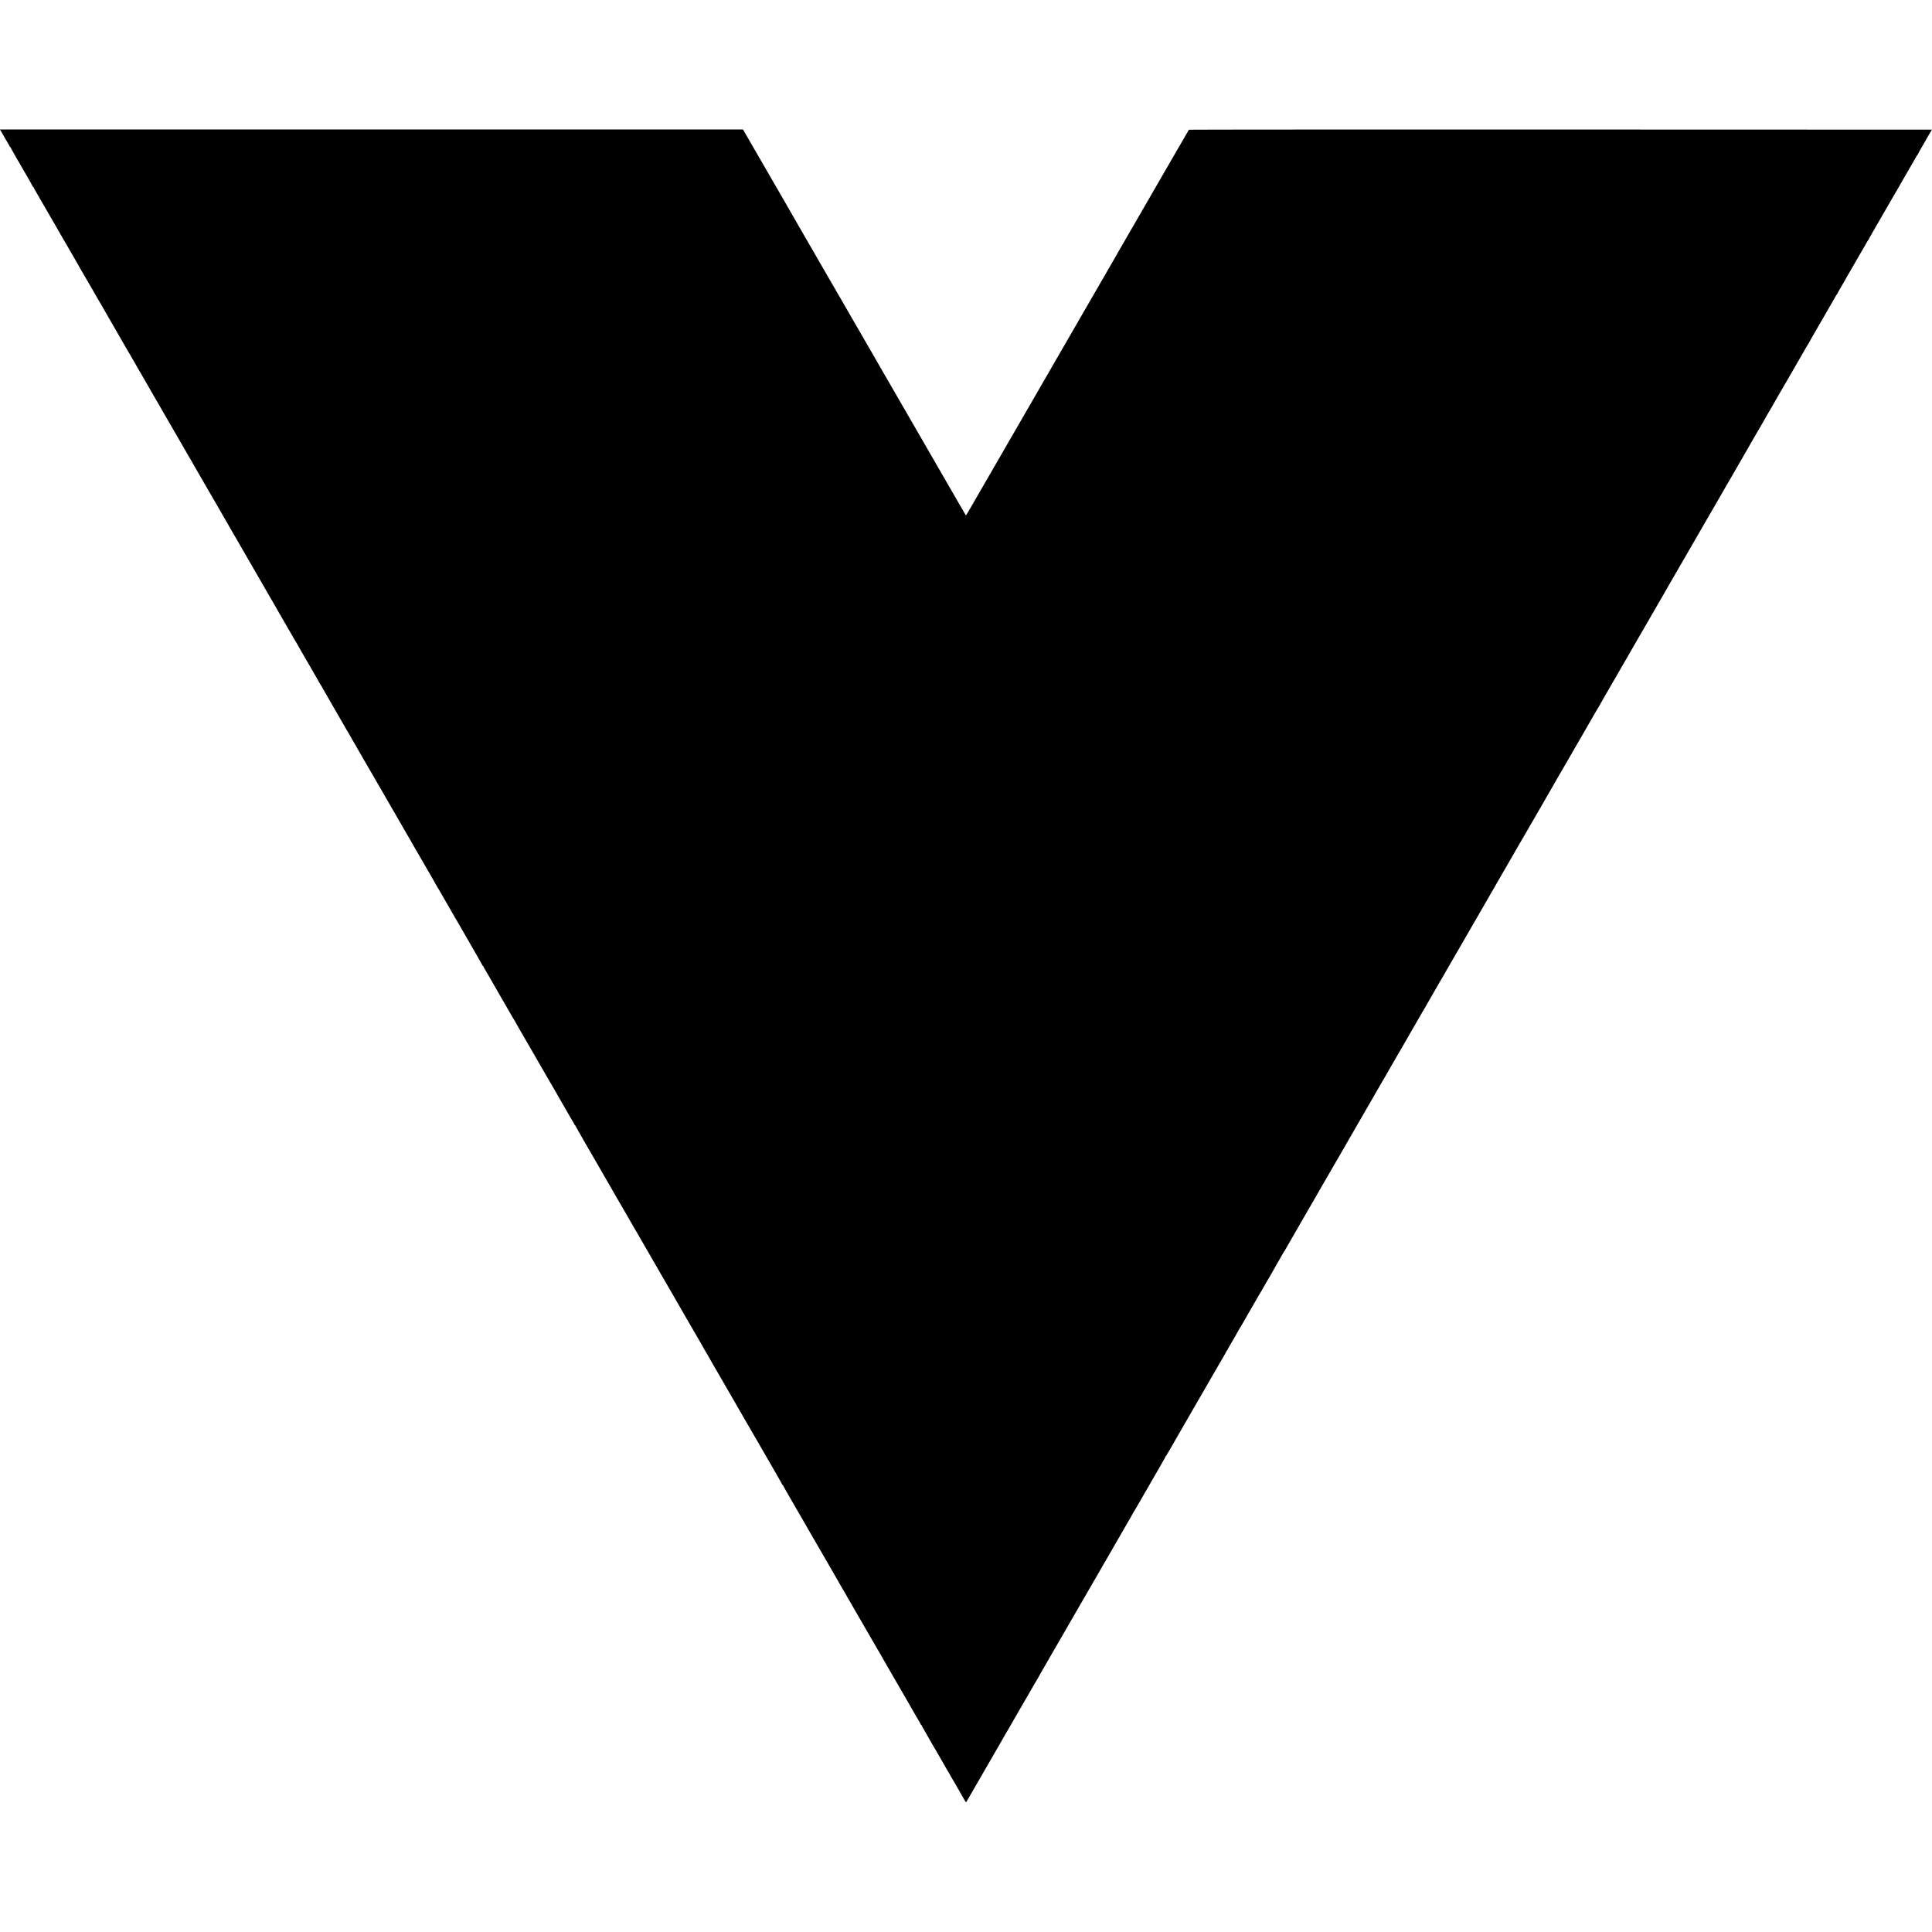
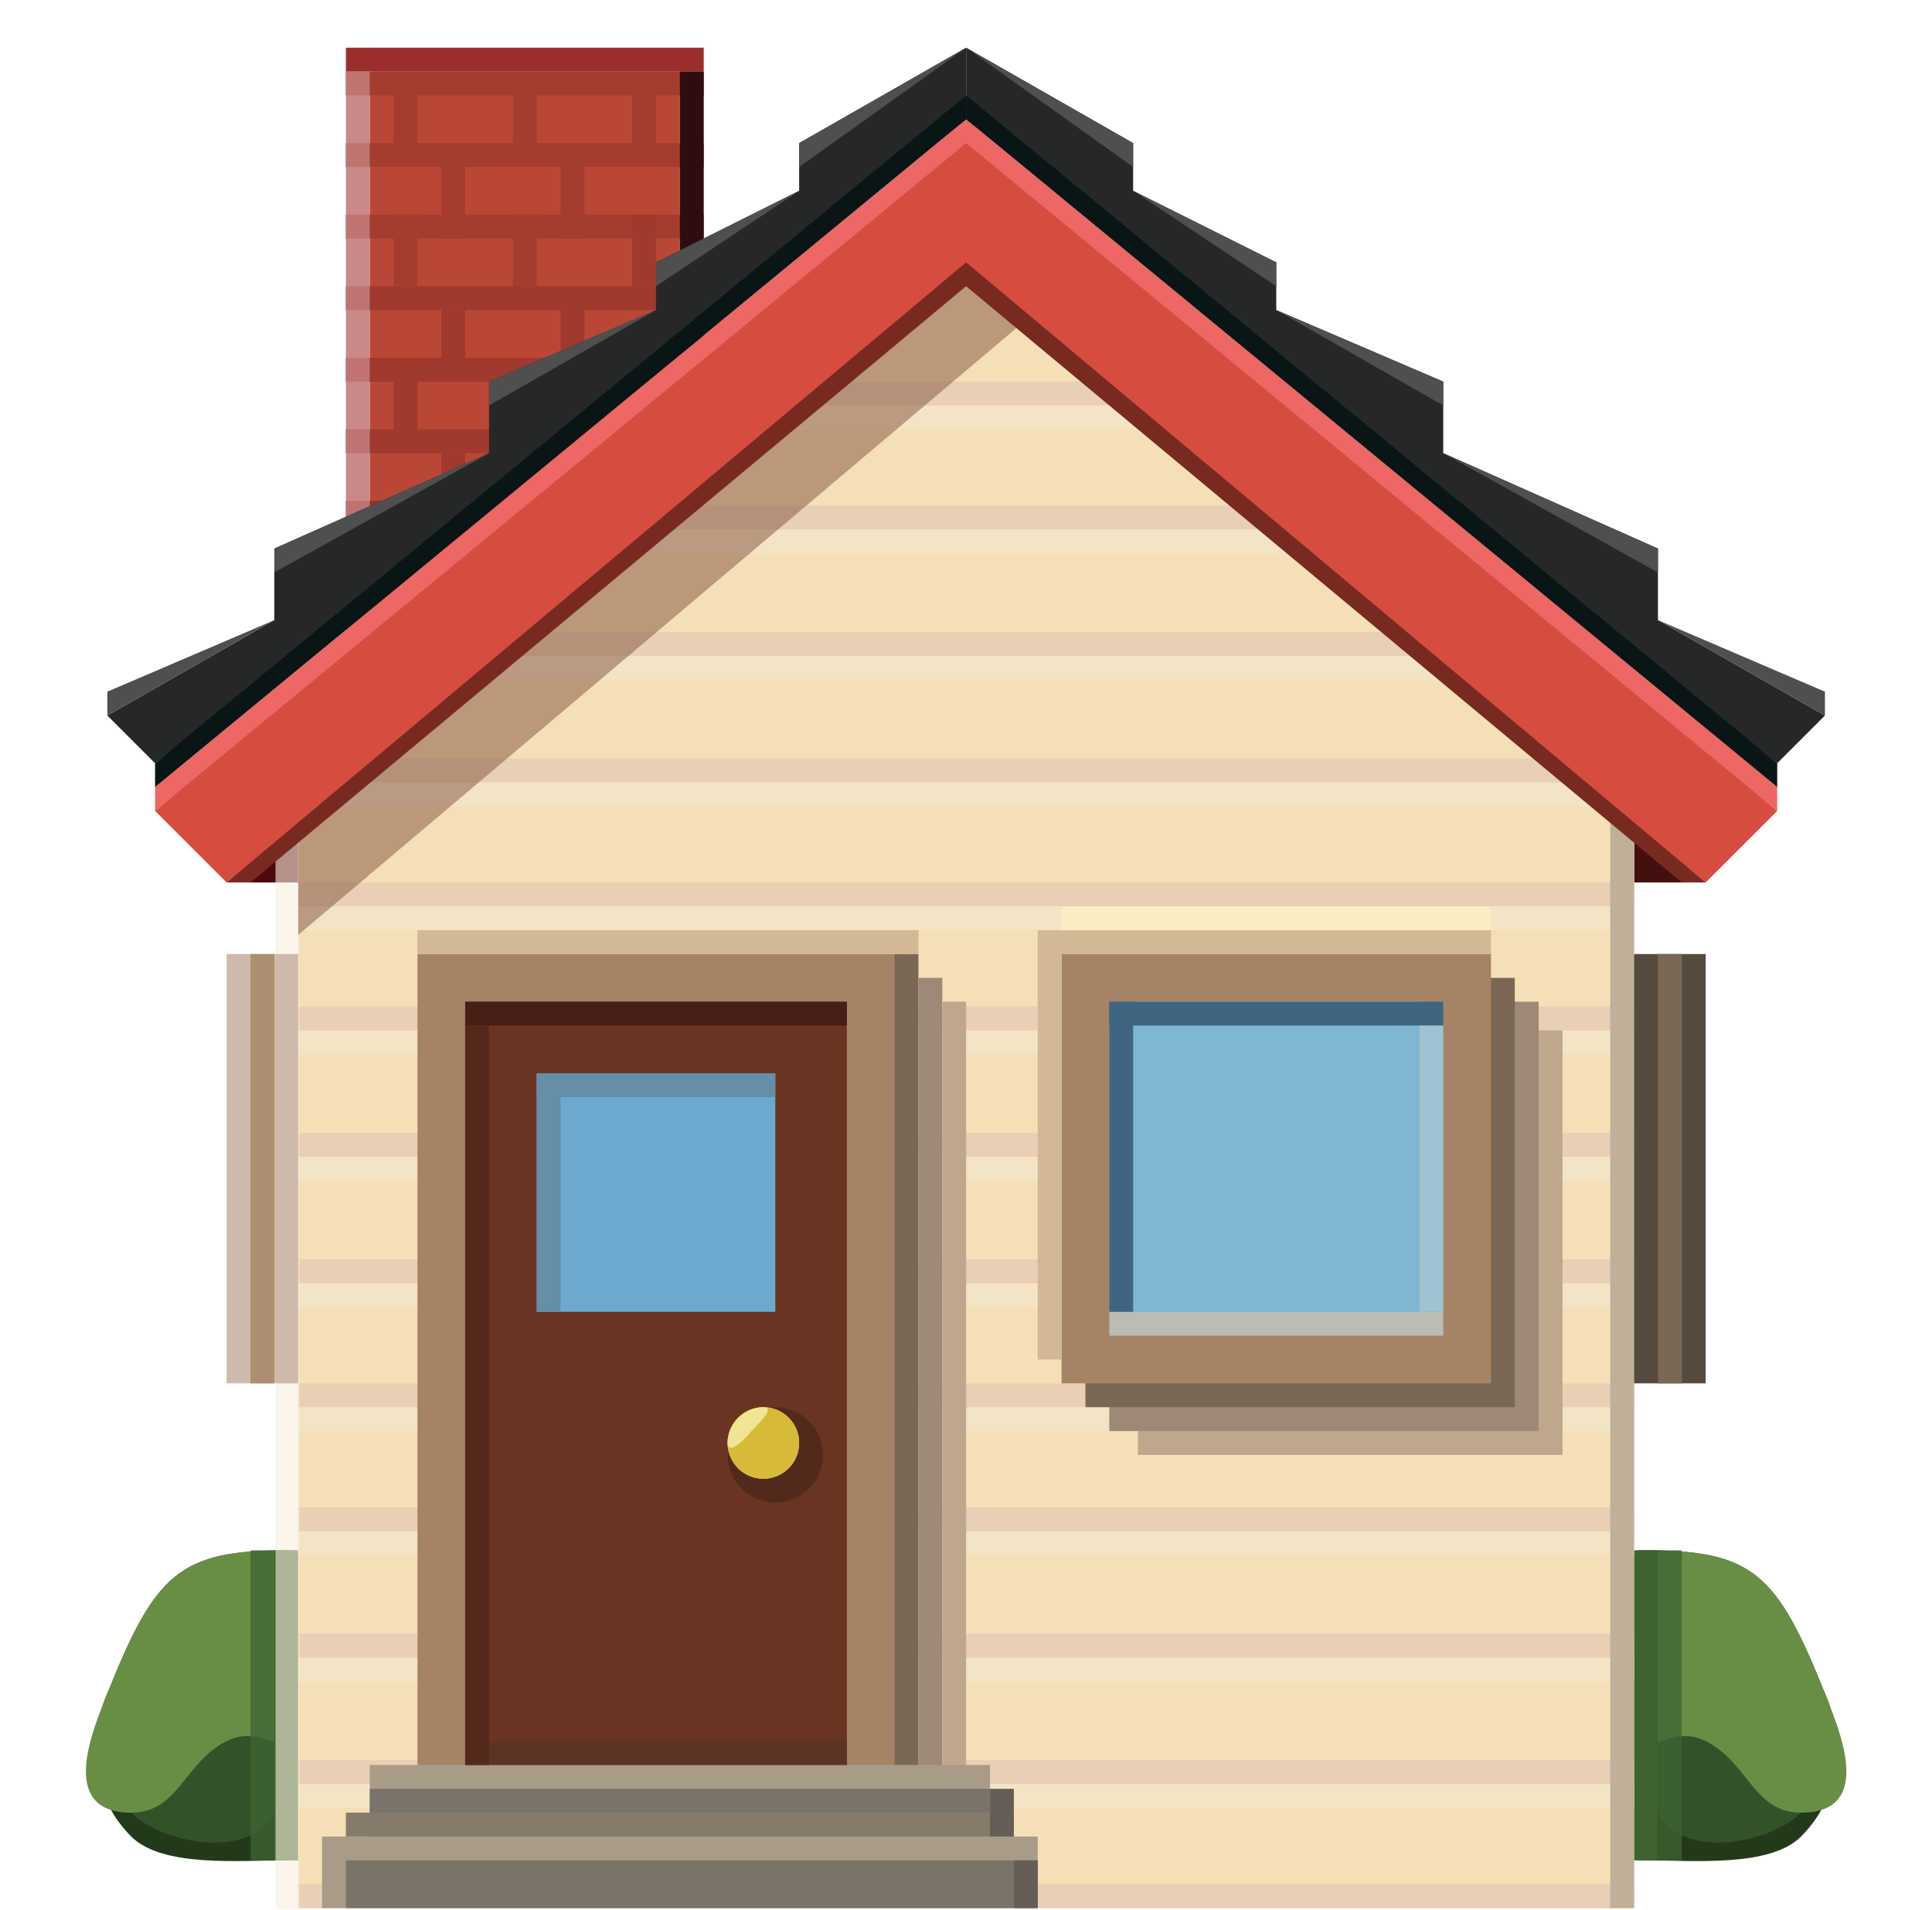
- <svg xmlns="http://www.w3.org/2000/svg" version="1.0" width="16pt" height="16pt" viewBox="0 0 16 16" preserveAspectRatio="xMidYMid meet">
-   <g transform="translate(0,16) scale(0.00032,-0.00032)" fill="#000000" stroke="none">
-     <path d="M18 46618 c45 -75 122 -207 122 -211 0 -2 25 -45 55 -95 30 -50 55 -96 55 -102 0 -5 5 -10 10 -10 6 0 10 -4 10 -9 0 -5 73 -135 161 -288 89 -153 173 -298 187 -323 14 -25 32 -57 41 -72 88 -149 187 -324 189 -335 2 -7 8 -13 13 -13 5 0 9 -4 9 -10 0 -5 46 -89 103 -187 175 -302 490 -846 507 -876 8 -16 20 -36 25 -45 28 -46 290 -498 339 -585 13 -23 74 -129 136 -236 61 -107 123 -215 137 -240 14 -25 29 -50 33 -56 5 -5 23 -37 40 -70 18 -33 38 -67 44 -75 11 -16 21 -33 63 -109 14 -25 29 -50 33 -56 4 -5 21 -35 38 -65 55 -100 261 -455 269 -465 4 -5 14 -21 20 -35 15 -29 41 -75 103 -180 24 -41 52 -88 60 -105 9 -16 57 -100 107 -185 112 -193 362 -626 380 -660 8 -14 23 -38 33 -55 11 -16 23 -37 27 -45 4 -8 26 -46 48 -85 23 -38 53 -90 67 -115 46 -81 64 -113 178 -310 62 -107 121 -210 132 -227 37 -67 56 -99 85 -148 16 -27 32 -57 36 -65 4 -8 15 -27 25 -42 9 -15 53 -89 96 -165 44 -76 177 -307 296 -513 120 -206 268 -463 330 -570 131 -227 117 -203 200 -348 36 -62 73 -125 82 -140 10 -15 21 -34 25 -42 4 -8 20 -37 36 -65 17 -27 38 -65 48 -82 49 -85 64 -111 87 -153 13 -25 28 -49 32 -55 4 -5 78 -134 165 -285 87 -151 166 -288 176 -305 10 -16 26 -43 35 -59 9 -17 125 -217 257 -445 132 -229 253 -441 270 -471 17 -30 45 -79 64 -108 18 -29 33 -54 33 -57 0 -2 20 -37 44 -77 24 -40 123 -212 221 -383 97 -170 190 -330 205 -355 16 -25 39 -65 53 -90 13 -25 81 -144 152 -265 70 -121 137 -238 150 -260 12 -22 37 -65 55 -95 18 -30 43 -73 55 -95 12 -22 48 -85 80 -140 77 -132 163 -280 190 -330 13 -22 71 -123 130 -225 59 -102 116 -199 126 -217 10 -17 29 -50 43 -72 15 -22 26 -43 26 -45 0 -2 27 -50 60 -106 33 -56 60 -103 60 -105 0 -2 55 -98 90 -155 8 -14 182 -316 239 -414 13 -22 45 -79 72 -124 27 -46 49 -86 49 -89 0 -2 14 -24 30 -48 16 -24 30 -46 30 -49 0 -5 74 -135 100 -176 5 -8 24 -42 43 -75 50 -88 58 -101 262 -455 104 -179 199 -345 213 -370 14 -25 28 -49 32 -55 4 -5 17 -26 28 -45 10 -19 62 -109 114 -200 114 -197 133 -230 170 -295 16 -27 33 -57 38 -65 17 -28 96 -165 103 -180 4 -8 16 -28 26 -45 10 -16 77 -131 148 -255 72 -124 181 -313 243 -420 62 -107 121 -209 131 -227 35 -62 323 -560 392 -678 38 -66 83 -145 100 -175 16 -30 33 -59 37 -65 4 -5 17 -27 29 -47 34 -61 56 -100 90 -156 17 -29 31 -55 31 -57 0 -2 17 -32 39 -67 21 -35 134 -229 251 -433 117 -203 235 -407 261 -451 27 -45 49 -85 49 -88 0 -4 8 -19 19 -34 15 -21 200 -341 309 -533 10 -19 33 -58 51 -87 17 -29 31 -54 31 -56 0 -2 25 -44 55 -94 30 -50 55 -95 55 -98 0 -4 6 -15 14 -23 7 -9 27 -41 43 -71 17 -30 170 -297 342 -594 171 -296 311 -542 311 -547 0 -5 5 -9 10 -9 6 0 10 -4 10 -10 0 -5 22 -47 49 -92 27 -46 58 -99 68 -118 24 -43 81 -140 93 -160 5 -8 66 -114 135 -235 69 -121 130 -227 135 -235 12 -21 259 -447 283 -490 10 -19 28 -47 38 -62 11 -14 19 -29 19 -32 0 -3 37 -69 83 -148 99 -170 305 -526 337 -583 13 -22 31 -53 41 -70 11 -16 22 -37 26 -45 7 -14 82 -146 103 -180 14 -24 181 -311 205 -355 13 -22 46 -80 75 -130 29 -49 64 -110 78 -135 14 -25 51 -88 82 -140 31 -52 59 -102 63 -110 4 -8 18 -33 31 -55 205 -353 284 -489 309 -535 17 -30 45 -78 62 -106 18 -28 36 -60 39 -72 4 -12 12 -22 17 -22 5 0 9 -4 9 -10 0 -5 109 -197 241 -427 133 -230 250 -431 259 -448 51 -90 222 -385 280 -485 37 -63 78 -135 92 -160 14 -25 67 -117 118 -205 51 -88 101 -175 111 -193 34 -58 55 -95 149 -257 51 -88 101 -173 110 -190 9 -16 76 -131 147 -255 72 -124 140 -241 151 -260 61 -108 281 -489 355 -615 38 -66 77 -133 87 -150 35 -63 91 -161 100 -175 14 -23 99 -169 128 -220 54 -97 135 -235 142 -245 4 -5 20 -32 35 -60 26 -48 238 -416 276 -480 10 -16 26 -46 37 -65 30 -53 382 -661 403 -695 10 -16 22 -37 26 -45 4 -8 26 -48 50 -88 24 -41 43 -75 43 -77 0 -2 22 -40 50 -85 27 -45 50 -84 50 -86 0 -3 38 -69 83 -147 84 -142 302 -520 340 -587 10 -19 34 -60 52 -90 18 -30 44 -75 57 -100 14 -25 45 -79 70 -120 25 -41 56 -96 70 -121 14 -25 77 -133 138 -240 62 -107 122 -210 132 -229 25 -43 310 -535 337 -581 11 -19 26 -45 34 -59 17 -32 238 -414 266 -460 11 -19 24 -41 28 -49 3 -7 75 -133 160 -278 84 -146 153 -269 153 -274 0 -5 5 -9 10 -9 6 0 10 -4 10 -10 0 -5 82 -150 181 -322 182 -314 201 -346 240 -415 12 -21 80 -139 152 -263 71 -124 141 -245 155 -270 14 -25 28 -49 32 -55 6 -8 145 -248 220 -380 37 -66 209 -362 229 -395 11 -19 24 -42 28 -49 4 -8 67 -118 140 -243 73 -125 133 -230 133 -233 0 -2 15 -28 33 -57 19 -29 47 -78 64 -108 17 -30 53 -93 79 -139 53 -90 82 -141 157 -272 82 -142 115 -199 381 -659 142 -245 268 -463 281 -485 12 -22 71 -125 132 -230 60 -104 172 -298 248 -430 76 -132 146 -253 156 -270 11 -16 22 -36 26 -44 3 -8 30 -54 60 -103 29 -49 53 -91 53 -93 0 -3 18 -34 40 -70 22 -36 40 -67 40 -69 0 -2 37 -66 81 -142 45 -77 98 -168 119 -204 20 -36 47 -81 58 -100 12 -19 27 -47 33 -62 6 -16 15 -28 20 -28 5 0 9 -4 9 -9 0 -6 63 -118 140 -251 77 -133 140 -243 140 -245 0 -2 18 -33 41 -70 22 -37 49 -83 60 -101 10 -19 29 -51 40 -71 25 -45 109 -189 126 -218 7 -11 17 -29 22 -40 6 -11 22 -38 35 -60 14 -22 37 -62 52 -90 14 -27 35 -62 45 -77 11 -14 19 -29 19 -32 0 -3 18 -35 40 -71 22 -36 40 -67 40 -69 0 -2 19 -35 42 -72 23 -38 55 -94 72 -124 26 -47 139 -244 171 -298 6 -9 21 -36 34 -60 28 -48 37 -51 51 -19 6 12 19 36 29 52 10 17 27 46 38 65 11 19 104 181 208 360 103 179 199 345 213 370 14 25 42 74 64 109 21 34 38 65 38 67 0 2 18 33 40 69 22 36 40 67 40 69 0 3 177 310 199 346 16 26 136 234 140 244 2 5 25 44 52 88 27 44 49 81 49 84 0 2 18 34 40 70 22 36 40 67 40 69 0 2 20 36 43 77 35 58 169 289 297 513 9 17 50 86 90 155 40 69 86 150 103 180 16 30 35 62 41 70 6 8 16 24 22 35 35 64 72 129 167 293 59 100 116 199 127 220 11 20 30 53 41 72 43 72 1070 1850 1121 1940 14 25 65 113 113 195 48 83 96 166 107 185 10 19 28 50 38 68 11 18 73 124 137 235 64 111 175 303 246 427 71 124 173 299 225 390 52 91 116 202 143 248 27 45 49 85 49 89 0 4 6 14 14 22 7 9 28 43 46 76 26 47 251 436 378 655 11 19 29 51 40 70 11 19 101 176 201 348 99 172 181 317 181 323 0 5 5 9 10 9 6 0 10 5 10 11 0 6 8 23 18 37 11 15 32 52 49 82 16 30 130 228 253 440 122 212 234 405 248 430 13 25 39 70 57 100 39 65 69 117 130 225 25 44 50 87 55 95 12 19 78 134 220 380 61 107 129 224 150 260 161 277 222 382 246 425 15 28 47 83 71 123 24 41 43 78 43 83 0 5 4 9 8 9 4 0 13 12 19 28 7 15 23 45 36 67 66 110 277 478 277 483 0 3 6 13 14 21 7 9 27 41 43 71 17 30 45 80 63 110 34 57 375 649 394 685 6 11 16 27 22 35 6 8 26 42 44 75 18 33 41 74 51 90 10 17 24 41 32 55 54 97 72 128 88 152 11 14 19 28 19 30 0 3 79 141 175 308 96 167 175 305 175 308 0 3 6 13 14 21 7 9 26 39 41 66 33 60 276 483 338 587 24 40 46 80 50 88 4 8 13 24 20 35 14 23 95 163 125 215 11 19 52 91 92 160 40 69 80 139 90 155 9 17 103 179 207 360 105 182 200 346 211 365 103 181 463 802 489 845 7 11 15 27 19 35 4 8 29 51 55 95 64 110 828 1433 848 1470 9 17 24 41 33 55 9 14 29 48 45 77 15 28 52 93 82 145 30 51 62 107 71 123 17 30 231 398 400 690 51 88 103 179 115 202 12 23 26 48 32 55 6 7 24 38 40 68 17 30 61 107 98 170 37 63 84 144 103 180 19 36 41 72 48 81 8 8 14 18 14 21 0 4 27 51 59 106 32 55 72 124 89 154 16 29 71 125 122 213 51 88 104 180 118 205 13 25 28 50 32 55 4 6 17 26 28 45 11 19 45 80 77 135 31 55 66 116 77 135 11 19 88 152 171 295 401 694 620 1072 650 1125 11 19 87 152 170 295 83 143 158 273 166 288 9 16 21 36 26 45 6 9 31 52 55 96 25 43 54 94 66 115 11 20 95 164 186 321 91 157 173 299 182 315 9 17 26 46 37 65 12 19 66 114 121 210 56 96 108 186 117 200 8 14 24 40 34 59 24 45 383 664 412 713 5 9 17 29 26 45 15 28 120 210 241 419 36 61 68 117 72 125 4 8 12 23 19 34 35 57 245 420 262 453 11 20 35 61 53 90 17 29 32 54 32 56 0 3 28 51 62 108 33 57 70 119 80 138 10 19 23 42 28 50 5 8 32 53 59 100 27 47 149 258 271 470 122 212 234 405 248 430 30 53 62 108 80 135 6 11 15 27 19 35 4 8 85 150 181 315 96 165 187 323 202 350 31 56 116 202 130 225 5 8 25 42 43 75 19 33 92 159 162 280 149 257 157 271 202 350 19 33 38 67 43 75 9 14 228 392 275 475 12 22 55 96 95 165 40 69 80 139 90 155 24 42 202 350 221 383 9 15 27 47 41 72 14 25 75 131 136 236 61 106 121 210 134 232 99 172 271 470 279 482 5 8 23 40 40 70 18 30 81 141 142 245 60 105 121 210 135 235 14 25 71 124 127 220 56 96 143 247 194 335 51 88 96 167 102 175 14 24 180 311 204 355 23 43 340 590 356 615 5 8 50 87 101 175 171 301 517 898 582 1008 25 43 46 81 46 83 0 2 12 23 27 47 14 23 40 67 56 97 16 30 35 62 42 70 7 8 15 22 18 30 4 8 20 38 37 65 16 28 33 57 37 65 6 12 111 196 143 250 5 8 55 95 112 193 57 98 113 195 126 215 12 20 27 46 32 57 6 11 14 27 20 35 5 8 76 130 156 270 80 140 165 287 187 325 23 39 52 90 66 115 13 25 30 52 37 61 8 8 14 18 14 21 0 4 41 77 92 165 50 87 175 302 276 478 101 176 208 360 236 408 28 49 67 117 86 152 19 35 41 70 48 77 6 6 12 15 12 19 0 7 124 224 167 291 12 21 23 40 23 42 0 2 21 40 46 83 26 43 55 92 64 109 54 95 327 568 354 614 19 30 45 75 59 100 71 128 82 145 89 148 4 2 8 8 8 13 0 5 42 82 94 172 311 538 496 858 518 897 14 25 40 70 58 100 18 30 42 71 53 90 10 19 79 139 152 265 73 127 142 246 153 265 10 19 43 76 72 125 29 50 63 108 75 130 65 116 80 140 87 143 4 2 8 8 8 12 0 8 114 212 140 250 6 8 14 24 20 35 5 11 54 97 108 190 l100 170 -9611 3 c-5286 1 -9614 -1 -9618 -5 -5 -6 -419 -719 -619 -1068 -89 -155 -267 -463 -323 -560 -38 -66 -81 -140 -95 -165 -31 -56 -263 -457 -526 -910 -110 -190 -224 -388 -254 -440 -29 -52 -61 -109 -71 -125 -23 -39 -243 -420 -268 -465 -11 -19 -204 -352 -428 -740 -224 -388 -477 -826 -563 -975 -85 -148 -185 -322 -222 -385 -37 -63 -120 -207 -185 -320 -65 -113 -177 -306 -248 -430 -72 -124 -172 -297 -222 -385 -51 -88 -142 -245 -202 -350 -131 -226 -247 -427 -408 -705 -65 -113 -249 -432 -410 -710 -160 -278 -388 -673 -506 -877 -118 -205 -216 -373 -219 -373 -3 0 -52 82 -109 183 -58 100 -144 250 -192 332 -95 164 -402 696 -647 1120 -85 149 -228 396 -317 550 -212 365 -982 1700 -1008 1745 -10 19 -43 76 -72 125 -29 50 -64 110 -77 135 -14 25 -63 110 -110 190 -47 80 -96 165 -110 190 -14 25 -99 171 -188 325 -89 154 -174 300 -188 325 -13 25 -64 113 -112 195 -48 83 -140 242 -205 355 -65 113 -183 317 -263 454 -79 137 -152 264 -163 282 -50 89 -335 583 -354 614 -12 19 -34 58 -50 85 -15 28 -129 226 -253 440 -124 215 -235 408 -247 430 -12 22 -69 121 -127 220 -58 99 -226 389 -373 645 -148 256 -324 561 -392 678 -67 117 -134 232 -147 255 -13 23 -33 59 -46 80 l-22 37 -9615 0 -9615 0 20 -32z" />
-   </g>
+ <svg xmlns="http://www.w3.org/2000/svg" t="1586268141537" class="icon" viewBox="0 0 1036 1024" version="1.1" p-id="3198" width="1036" height="1024">
+   <defs>
+     <style type="text/css">@font-face { font-family: Georgia; src: local("Source Han Serif SC"); }
+ @font-face { font-family: Times; src: local("Source Han Serif SC"); }
+ @font-face { font-family: "Time New Roman"; src: local("Source Han Serif SC"); }
+ @font-face { font-family: Arial; src: local("Source Han Sans SC"); }
+ @font-face { font-family: Helvetica; src: local("Source Han Sans SC"); }
+ @font-face { font-family: "Helvetica Neue"; src: local("Source Han Sans SC"); }
+ @font-face { font-family: "Segoe UI"; src: local("Source Han Sans SC"); }
+ @font-face { font-family: Tahoma; src: local("Source Han Sans SC"); }
+ @font-face { font-family: Trebuchet; src: local("Source Han Sans SC"); }
+ @font-face { font-family: "Trebuchet MS"; src: local("Source Han Sans SC"); }
+ @font-face { font-family: Verdana; src: local("Source Han Sans SC"); }
+ @font-face { font-family: Consolas; src: local("Source Code Pro"); }
+ @font-face { font-family: Courier; src: local("Source Code Pro"); }
+ @font-face { font-family: "Courier New"; src: local("Source Code Pro"); }
+ @font-face { font-family: SimSun; src: local("Source Han Sans SC"); }
+ @font-face { font-family: SimSun-ExtB; src: local("Source Han Sans SC"); }
+ @font-face { font-family: 宋体; src: local("Source Han Sans SC"); }
+ @font-face { font-family: NSimSun; src: local("Source Han Sans SC"); }
+ @font-face { font-family: 新宋体; src: local("Source Han Sans SC"); }
+ @font-face { font-family: SimHei; src: local("Source Han Sans SC"); }
+ @font-face { font-family: 黑体; src: local("Source Han Sans SC"); }
+ @font-face { font-family: "Microsoft YaHei"; src: local("Source Han Sans SC"); }
+ @font-face { font-family: 微软雅黑; src: local("Source Han Sans SC"); }
+ @font-face { font-family: "STHeiti SC"; src: local("Source Han Sans SC"); }
+ @font-face { font-family: "PingFang SC"; src: local("Source Han Sans SC"); }
+ @font-face { font-family: 苹方-简; src: local("Source Han Sans SC"); }
+ @font-face { font-family: MingLiU; src: local("Source Han Sans TC"); }
+ @font-face { font-family: MingLiU-ExtB; src: local("Source Han Sans TC"); }
+ @font-face { font-family: PMingLiU; src: local("Source Han Sans TC"); }
+ @font-face { font-family: PMingLiU-ExtB; src: local("Source Han Sans TC"); }
+ @font-face { font-family: "Microsoft JhengHei"; src: local("Source Han Sans TC"); }
+ @font-face { font-family: 微軟正黑體; src: local("Source Han Sans TC"); }
+ @font-face { font-family: "STHeiti TC"; src: local("Source Han Sans TC"); }
+ @font-face { font-family: "PingFang TC"; src: local("Source Han Sans TC"); }
+ @font-face { font-family: 蘋方-繁; src: local("Source Han Sans TC"); }
+ @font-face { font-family: MingLiU_HKSCS; src: local("Source Han Sans HC"); }
+ @font-face { font-family: MingLiU_HKSCS-ExtB; src: local("Source Han Sans HC"); }
+ @font-face { font-family: "PingFang HK"; src: local("Source Han Sans HC"); }
+ @font-face { font-family: 蘋方-港; src: local("Source Han Sans HC"); }
+ @font-face { font-family: "MS Gothic"; src: local("Source Han Sans"); }
+ @font-face { font-family: "MS PGothic"; src: local("Source Han Sans"); }
+ @font-face { font-family: "MS UI Gothic"; src: local("Source Han Sans"); }
+ @font-face { font-family: "Yu Gothic"; src: local("Source Han Sans"); }
+ @font-face { font-family: "Yu Gothic UI"; src: local("Source Han Sans"); }
+ @font-face { font-family: "Malgun Gothic"; src: local("Source Han Sans K"); }
+ </style>
+   </defs>
+   <path d="M198.276 38.376h166.296v396.552h-166.296z" fill="#BA4735" p-id="3199" />
+   <path d="M377.364 51.168h-191.88V38.376h191.88z" fill="#A53D2E" p-id="3200" />
+   <path d="M377.364 38.376h-191.88V25.584h191.88z" fill="#9B2E2D" p-id="3201" />
+   <path d="M377.364 127.92h-191.88V115.128h191.88zM377.364 89.544h-191.88V76.752h191.88z" fill="#A53D2E" p-id="3202" />
+   <path d="M223.86 89.544h-12.792V51.168h12.792zM287.82 89.544h-12.792V51.168h12.792zM351.78 89.544h-12.792V51.168h12.792zM223.86 153.504h-12.792V115.128h12.792z" fill="#A53D2E" p-id="3203" />
+   <path d="M223.86 243.048h-12.792v-38.376h12.792z" fill="#A0392E" p-id="3204" />
+   <path d="M287.82 153.504h-12.792V115.128h12.792z" fill="#A53D2E" p-id="3205" />
+   <path d="M351.78 153.504h-12.792V115.128h12.792z" fill="#A0392E" p-id="3206" />
+   <path d="M249.444 127.92h-12.792V89.544h12.792z" fill="#A53D2E" p-id="3207" />
+   <path d="M249.444 204.672h-12.792v-38.376h12.792zM249.444 281.424h-12.792v-38.376h12.792z" fill="#A0392E" p-id="3208" />
+   <path d="M313.404 127.92h-12.792V89.544h12.792z" fill="#A53D2E" p-id="3209" />
+   <path d="M313.404 204.672h-12.792v-38.376h12.792zM377.364 166.296h-191.88v-12.792h191.88z" fill="#A0392E" p-id="3210" />
+   <path d="M377.364 204.672h-191.88v-12.792h191.88zM377.364 243.048h-191.88v-12.792h191.88z" fill="#A0392E" p-id="3211" />
+   <path d="M377.364 281.424h-191.88v-12.792h191.88z" fill="#9A2F2B" p-id="3212" />
+   <path d="M185.484 38.376h12.792v396.552h-12.792z" fill="#C47A7A" opacity=".89" p-id="3213" />
+   <path d="M364.572 38.376h12.792v396.552h-12.792z" fill="#2F0D0F" p-id="3214" />
+   <path d="M134.316 447.72h25.584v25.584h-25.584z" fill="#4F080D" p-id="3215" />
+   <path d="M876.252 447.72h25.584v25.584h-25.584z" fill="#43100F" p-id="3216" />
+   <path d="M236.652 914.628c0 46.051-37.097 83.148-83.148 83.148-25.584 0-66.518 3.838-83.148-12.792-25.584-25.584-20.467-60.122-12.792-76.752 25.584-51.168 49.889-76.752 95.94-76.752s83.148 37.097 83.148 83.148z" fill="#233A1A" p-id="3217" />
+   <path d="M236.652 933.816c0 46.051-76.752 12.792-89.544 38.376s-60.122 16.63-76.752 0c-25.584-25.584-19.188-47.33-12.792-63.96 25.584-63.96 38.376-76.752 95.94-76.752 46.051 0 83.148 56.285 83.148 102.336z" fill="#345229" p-id="3218" />
+   <path d="M185.484 921.024c-25.584 38.376-38.376 0-63.96 12.792-23.026 11.513-25.584 38.376-51.168 38.376-40.934 0-19.188-47.33-12.792-63.96 25.584-63.96 38.376-76.752 95.94-76.752 46.051 0 57.564 51.168 31.98 89.544z" fill="#688E46" p-id="3219" />
+   <path d="M147.108 831.48h25.584v166.296h-25.584z" fill="#3E6230" p-id="3220" />
+   <path d="M134.316 831.48h12.792v166.296h-12.792z" fill="#3E6230" opacity=".76" p-id="3221" />
+   <path d="M799.5 914.628c0 46.051 37.097 83.148 83.148 83.148 25.584 0 66.518 3.838 83.148-12.792 25.584-25.584 20.467-60.122 12.792-76.752-25.584-51.168-49.889-76.752-95.94-76.752s-83.148 37.097-83.148 83.148z" fill="#233A1A" p-id="3222" />
+   <path d="M799.5 933.816c0 46.051 76.752 12.792 89.544 38.376s60.122 16.63 76.752 0c25.584-25.584 19.188-47.33 12.792-63.96-25.584-63.96-38.376-76.752-95.94-76.752-46.051 0-83.148 56.285-83.148 102.336z" fill="#345229" p-id="3223" />
+   <path d="M850.668 921.024c25.584 38.376 38.376 0 63.96 12.792 23.026 11.513 25.584 38.376 51.168 38.376 40.934 0 19.188-47.33 12.792-63.96-25.584-63.96-38.376-76.752-95.94-76.752-46.051 0-57.564 51.168-31.98 89.544z" fill="#688E46" p-id="3224" />
+   <path d="M889.044 997.776h-25.584V831.48h25.584z" fill="#3E6230" p-id="3225" />
+   <path d="M901.836 997.776h-12.792V831.48h12.792z" fill="#3E6230" opacity=".76" p-id="3226" />
+   <path d="M876.252 1023.36h-716.352V447.72l358.176-307.008 358.176 307.008z" fill="#F5DFB6" p-id="3227" />
+   <path d="M422.136 217.464h191.88v12.792H422.136zM307.008 283.983h422.136v12.792H307.008zM217.464 351.78h601.224v12.792H217.464zM166.296 419.578h703.56v12.792H166.296zM159.9 486.096h716.352v12.792h-716.352zM159.9 552.615h716.352v12.792h-716.352zM159.9 620.412h716.352v12.792h-716.352zM159.9 688.21h716.352v12.792h-716.352zM159.9 754.728h716.352v12.792h-716.352zM159.9 821.247h716.352v12.792h-716.352zM159.9 889.044h716.352v12.792h-716.352zM159.9 956.842h716.352v12.792h-716.352z" fill="#F4E4C6" p-id="3228" />
+   <path d="M422.136 204.672h191.88v12.792H422.136zM307.008 271.191h422.136v12.792H307.008zM217.464 338.988h601.224v12.792H217.464zM166.296 406.786h703.56v12.792H166.296zM159.9 473.304h716.352v12.792h-716.352zM159.9 539.823h716.352v12.792h-716.352zM159.9 607.62h716.352v12.792h-716.352zM159.9 675.418h716.352v12.792h-716.352zM159.9 741.936h716.352v12.792h-716.352zM159.9 808.455h716.352v12.792h-716.352zM159.9 876.252h716.352v12.792h-716.352zM159.9 944.05h716.352v12.792h-716.352zM159.9 1010.568h716.352v12.792h-716.352z" fill="#E8CFB5" p-id="3229" />
+   <path d="M160.54 422.776v601.224h-12.792v-601.224z" fill="#F9EEDE" opacity=".6" p-id="3230" />
+   <path d="M876.252 422.136v601.224h-12.792V422.136z" fill="#C0AF99" p-id="3231" />
+   <path d="M159.9 501.447V447.72l358.176-294.216 38.376 12.792z" fill="#91644D" opacity=".58" p-id="3232" />
+   <path d="M83.148 434.928l38.376 38.376 396.552-319.8 396.552 319.8 38.376-38.376-434.928-370.968z" fill="#D64D3F" p-id="3233" />
+   <path d="M121.524 473.304h12.792l383.76-319.8 383.76 319.8h12.792l-396.552-332.592z" fill="#782A20" p-id="3234" />
+   <path d="M83.148 422.136v12.792l434.928-358.176 434.928 358.176v-12.792l-434.928-358.176z" fill="#ED6764" p-id="3235" />
+   <path d="M83.148 409.344l-25.584-25.584 89.544-51.168v-38.376l115.128-51.168v-38.376l89.544-38.376v-25.584l76.752-38.376V76.752l89.544-51.168v38.376z" fill="#262828" p-id="3236" />
+   <path d="M57.564 383.76v-12.792l89.544-38.376v-38.376l115.128-51.168v-38.376l89.544-38.376v-25.584l76.752-38.376V76.752l89.544-51.168-89.544 63.96v12.792l-76.752 51.168v12.792l-89.544 51.168v25.584l-115.128 63.96v25.584z" fill="#4F4F4F" p-id="3237" />
+   <path d="M223.86 511.68h258.399v473.304H223.86z" fill="#A58466" p-id="3238" />
+   <path d="M249.444 537.264h204.672v447.72h-204.672z" fill="#6A3422" p-id="3239" />
+   <path d="M479.7 511.68h12.792v473.304h-12.792z" fill="#7A6855" p-id="3240" />
+   <path d="M492.492 524.472h12.792v460.512h-12.792z" fill="#9E8978" p-id="3241" />
+   <path d="M610.179 552.615h227.698V780.312H610.179z" fill="#BFA78E" p-id="3242" />
+   <path d="M594.828 537.264h230.256v230.256h-230.256z" fill="#9E8978" p-id="3243" />
+   <path d="M582.036 524.472h230.256v230.256h-230.256z" fill="#7A6855" p-id="3244" />
+   <path d="M569.244 511.68h230.256v230.256h-230.256z" fill="#A58466" p-id="3245" />
+   <path d="M594.828 537.264h166.296v166.296h-166.296z" fill="#7FB7D3" p-id="3246" />
+   <path d="M505.284 537.264h12.792v447.72h-12.792z" fill="#BFA78E" p-id="3247" />
+   <path d="M287.82 575.64h127.92v127.92h-127.92z" fill="#6DA9CE" p-id="3248" />
+   <path d="M198.276 946.608h332.592v38.376h-332.592z" fill="#A89C89" p-id="3249" />
+   <path d="M198.276 959.4h332.592v25.584h-332.592z" fill="#79736A" p-id="3250" />
+   <path d="M185.484 972.192h358.176v12.792h-358.176z" fill="#867B6B" p-id="3251" />
+   <path d="M172.692 984.984h383.76v38.376h-383.76z" fill="#A89C89" p-id="3252" />
+   <path d="M185.484 997.776h370.968v25.584h-370.968z" fill="#79736A" p-id="3253" />
+   <path d="M249.444 537.264h204.672v12.792h-204.672z" fill="#471F16" p-id="3254" />
+   <path d="M249.444 933.816h204.672v12.792h-204.672z" fill="#5C3425" p-id="3255" />
+   <path d="M287.82 575.64h127.92v12.792h-127.92z" fill="#658FA6" p-id="3256" />
+   <path d="M300.612 575.64v127.92h-12.792V575.64z" fill="#658FA6" p-id="3257" />
+   <path d="M594.828 537.264h179.088v12.792h-179.088z" fill="#3F6581" p-id="3258" />
+   <path d="M594.828 703.56h179.088v12.792h-179.088z" fill="#BBBCB4" p-id="3259" />
+   <path d="M223.86 498.888h268.632v12.792h-268.632z" fill="#D3B895" p-id="3260" />
+   <path d="M518.076 63.96l-434.928 358.176v-12.792l434.928-358.176z" fill="#091615" p-id="3261" />
+   <path d="M569.244 498.888h230.256v12.792h-230.256zM556.452 498.888h12.792v230.256h-12.792z" fill="#D3B895" p-id="3262" />
+   <path d="M569.244 486.096h230.256v12.792h-230.256z" fill="#FBECC2" p-id="3263" />
+   <path d="M773.916 550.056v153.504h-12.792V550.056z" fill="#9FC3D3" p-id="3264" />
+   <path d="M607.62 537.264v166.296h-12.792V537.264z" fill="#3F6581" p-id="3265" />
+   <path d="M262.236 550.056v396.552h-12.792V550.056z" fill="#54291C" p-id="3266" />
+   <path d="M159.9 511.68v230.256h-38.376V511.68z" fill="#CEBAAA" p-id="3267" />
+   <path d="M147.108 511.68v230.256h-12.792V511.68z" fill="#AE8E70" p-id="3268" />
+   <path d="M914.628 511.68v230.256h-38.376V511.68z" fill="#554A3D" p-id="3269" />
+   <path d="M901.836 511.68v230.256h-12.792V511.68z" fill="#7A6855" p-id="3270" />
+   <path d="M543.66 997.776h12.792v25.584h-12.792zM530.868 959.4h12.792v25.584h-12.792z" fill="#645E57" p-id="3271" />
+   <path d="M415.74 780.312m-25.584 0a25.584 25.584 0 1 0 51.168 0 25.584 25.584 0 1 0-51.168 0Z" fill="#522A1C" p-id="3272" />
+   <path d="M409.344 773.916m-19.188 0a19.188 19.188 0 1 0 38.376 0 19.188 19.188 0 1 0-38.376 0Z" fill="#EFE592" p-id="3273" />
+   <path d="M409.344 773.916m-19.188 0a19.188 19.188 0 1 0 38.376 0 19.188 19.188 0 1 0-38.376 0Z" fill="#D7BA38" p-id="3274" />
+   <path d="M390.156 773.916c0-10.234 8.954-19.188 19.188-19.188 6.396 0-1.279 7.675-6.396 12.792-5.117 6.396-12.792 12.792-12.792 6.396z" fill="#EFE592" p-id="3275" />
+   <path d="M953.004 409.344l25.584-25.584-89.544-51.168v-38.376l-115.128-51.168v-38.376l-89.544-38.376v-25.584l-76.752-38.376V76.752l-89.544-51.168v38.376z" fill="#262828" p-id="3276" />
+   <path d="M978.588 383.76v-12.792l-89.544-38.376v-38.376l-115.128-51.168v-38.376l-89.544-38.376v-25.584l-76.752-38.376V76.752l-89.544-51.168 89.544 63.96v12.792l76.752 51.168v12.792l89.544 51.168v25.584l115.128 63.96v25.584z" fill="#4F4F4F" p-id="3277" />
+   <path d="M518.076 63.96l434.928 358.176v-12.792l-434.928-358.176z" fill="#091615" p-id="3278" />
</svg>
